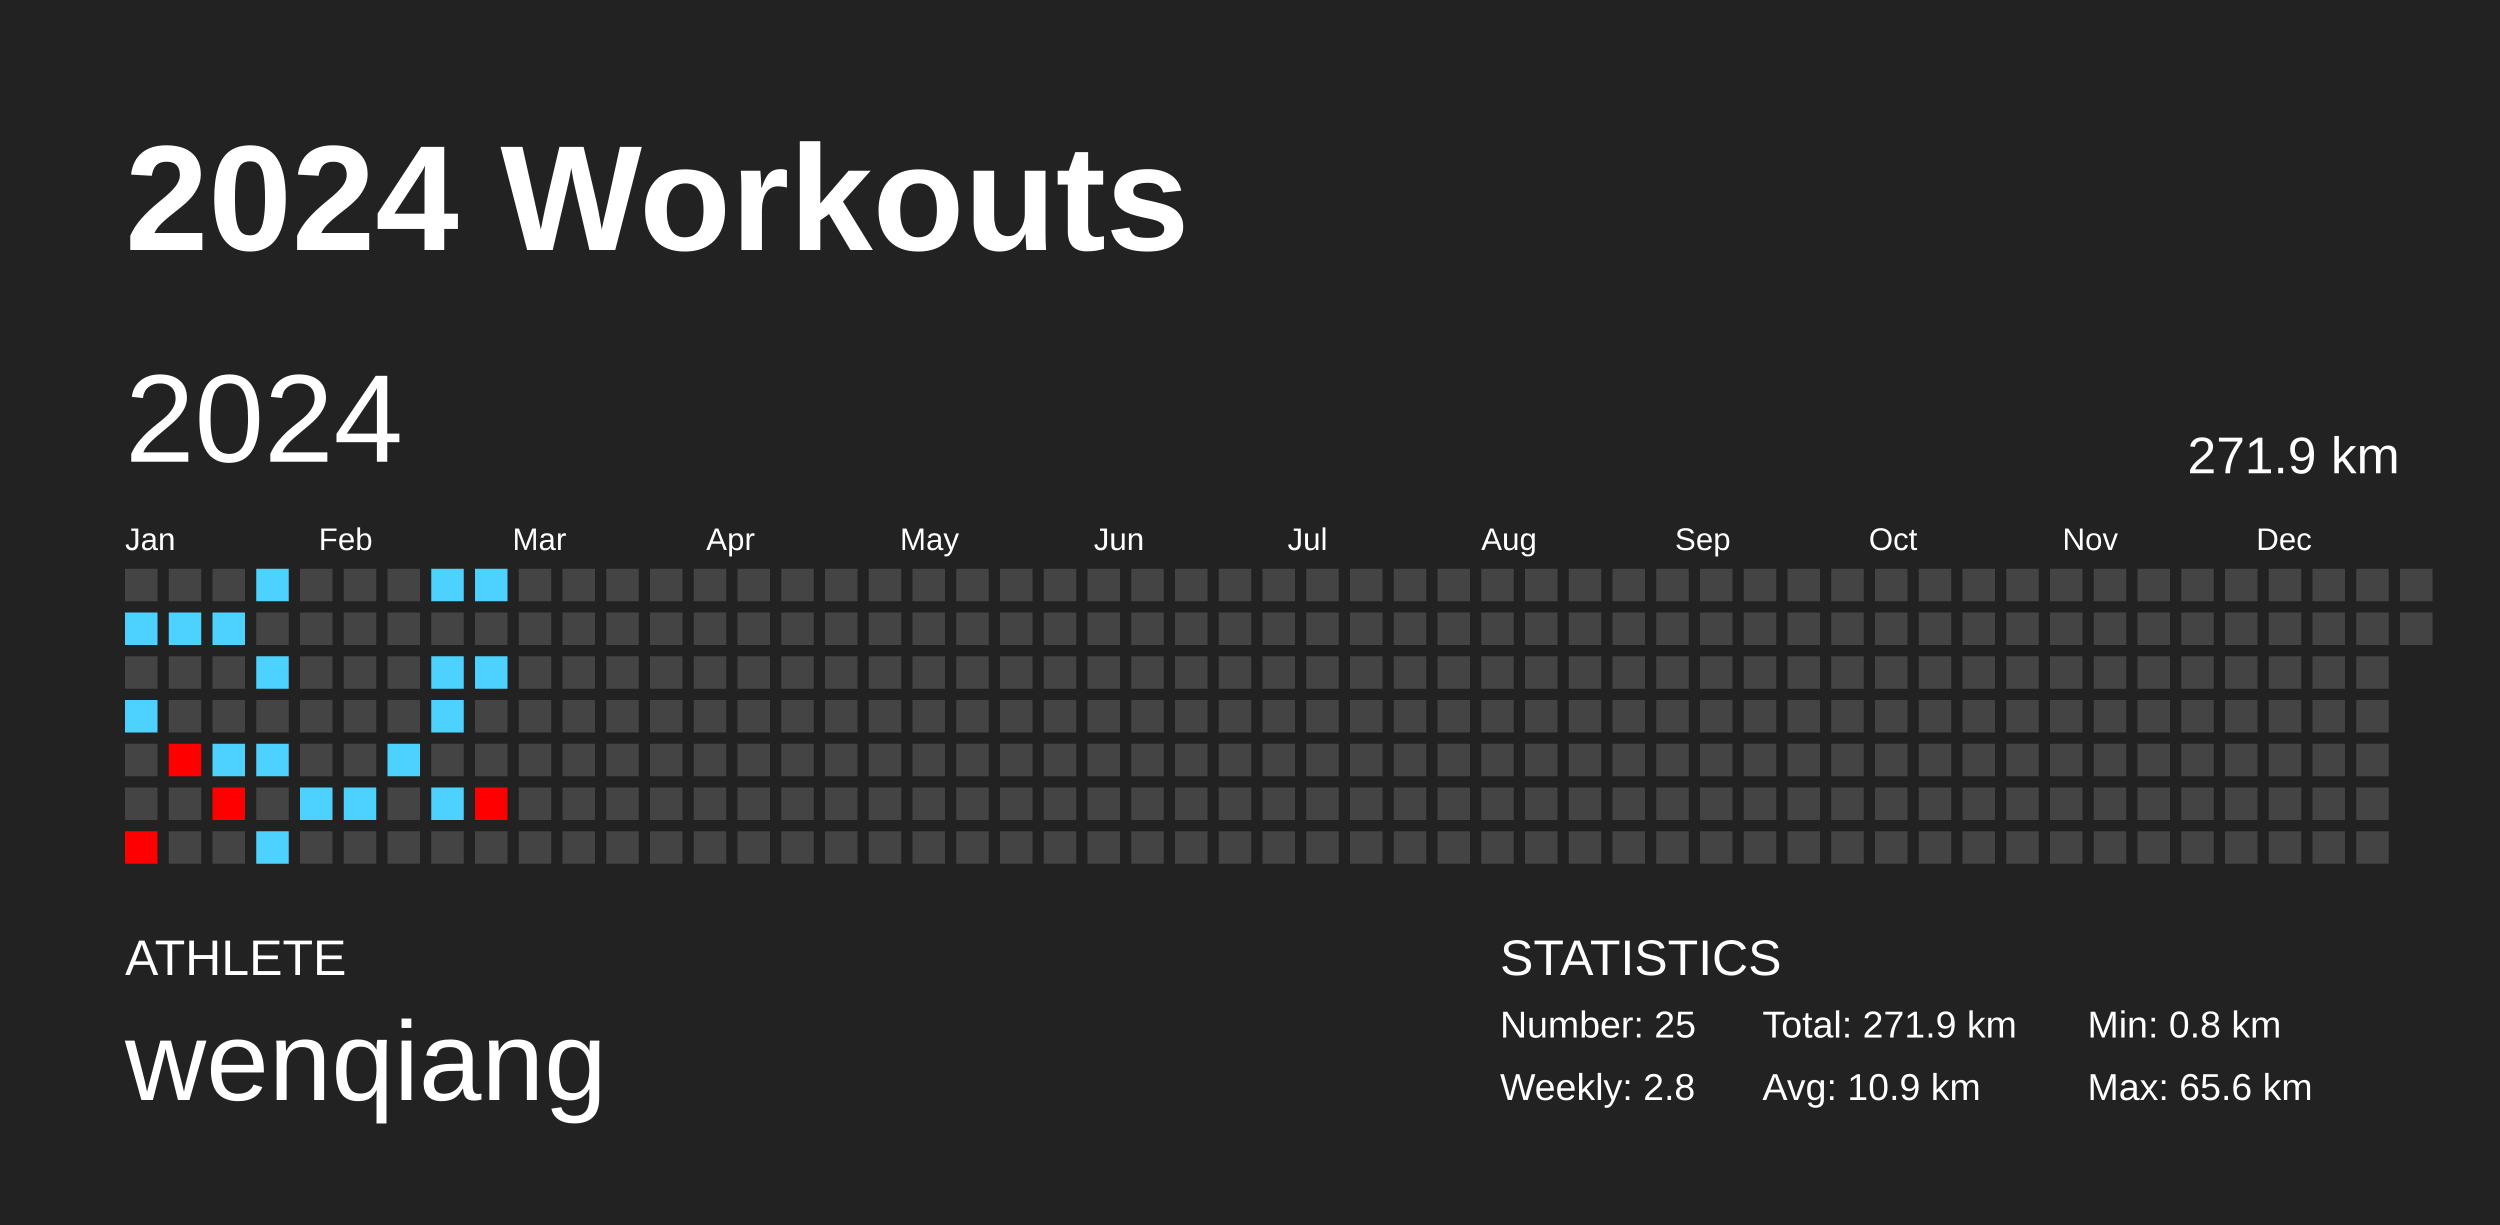
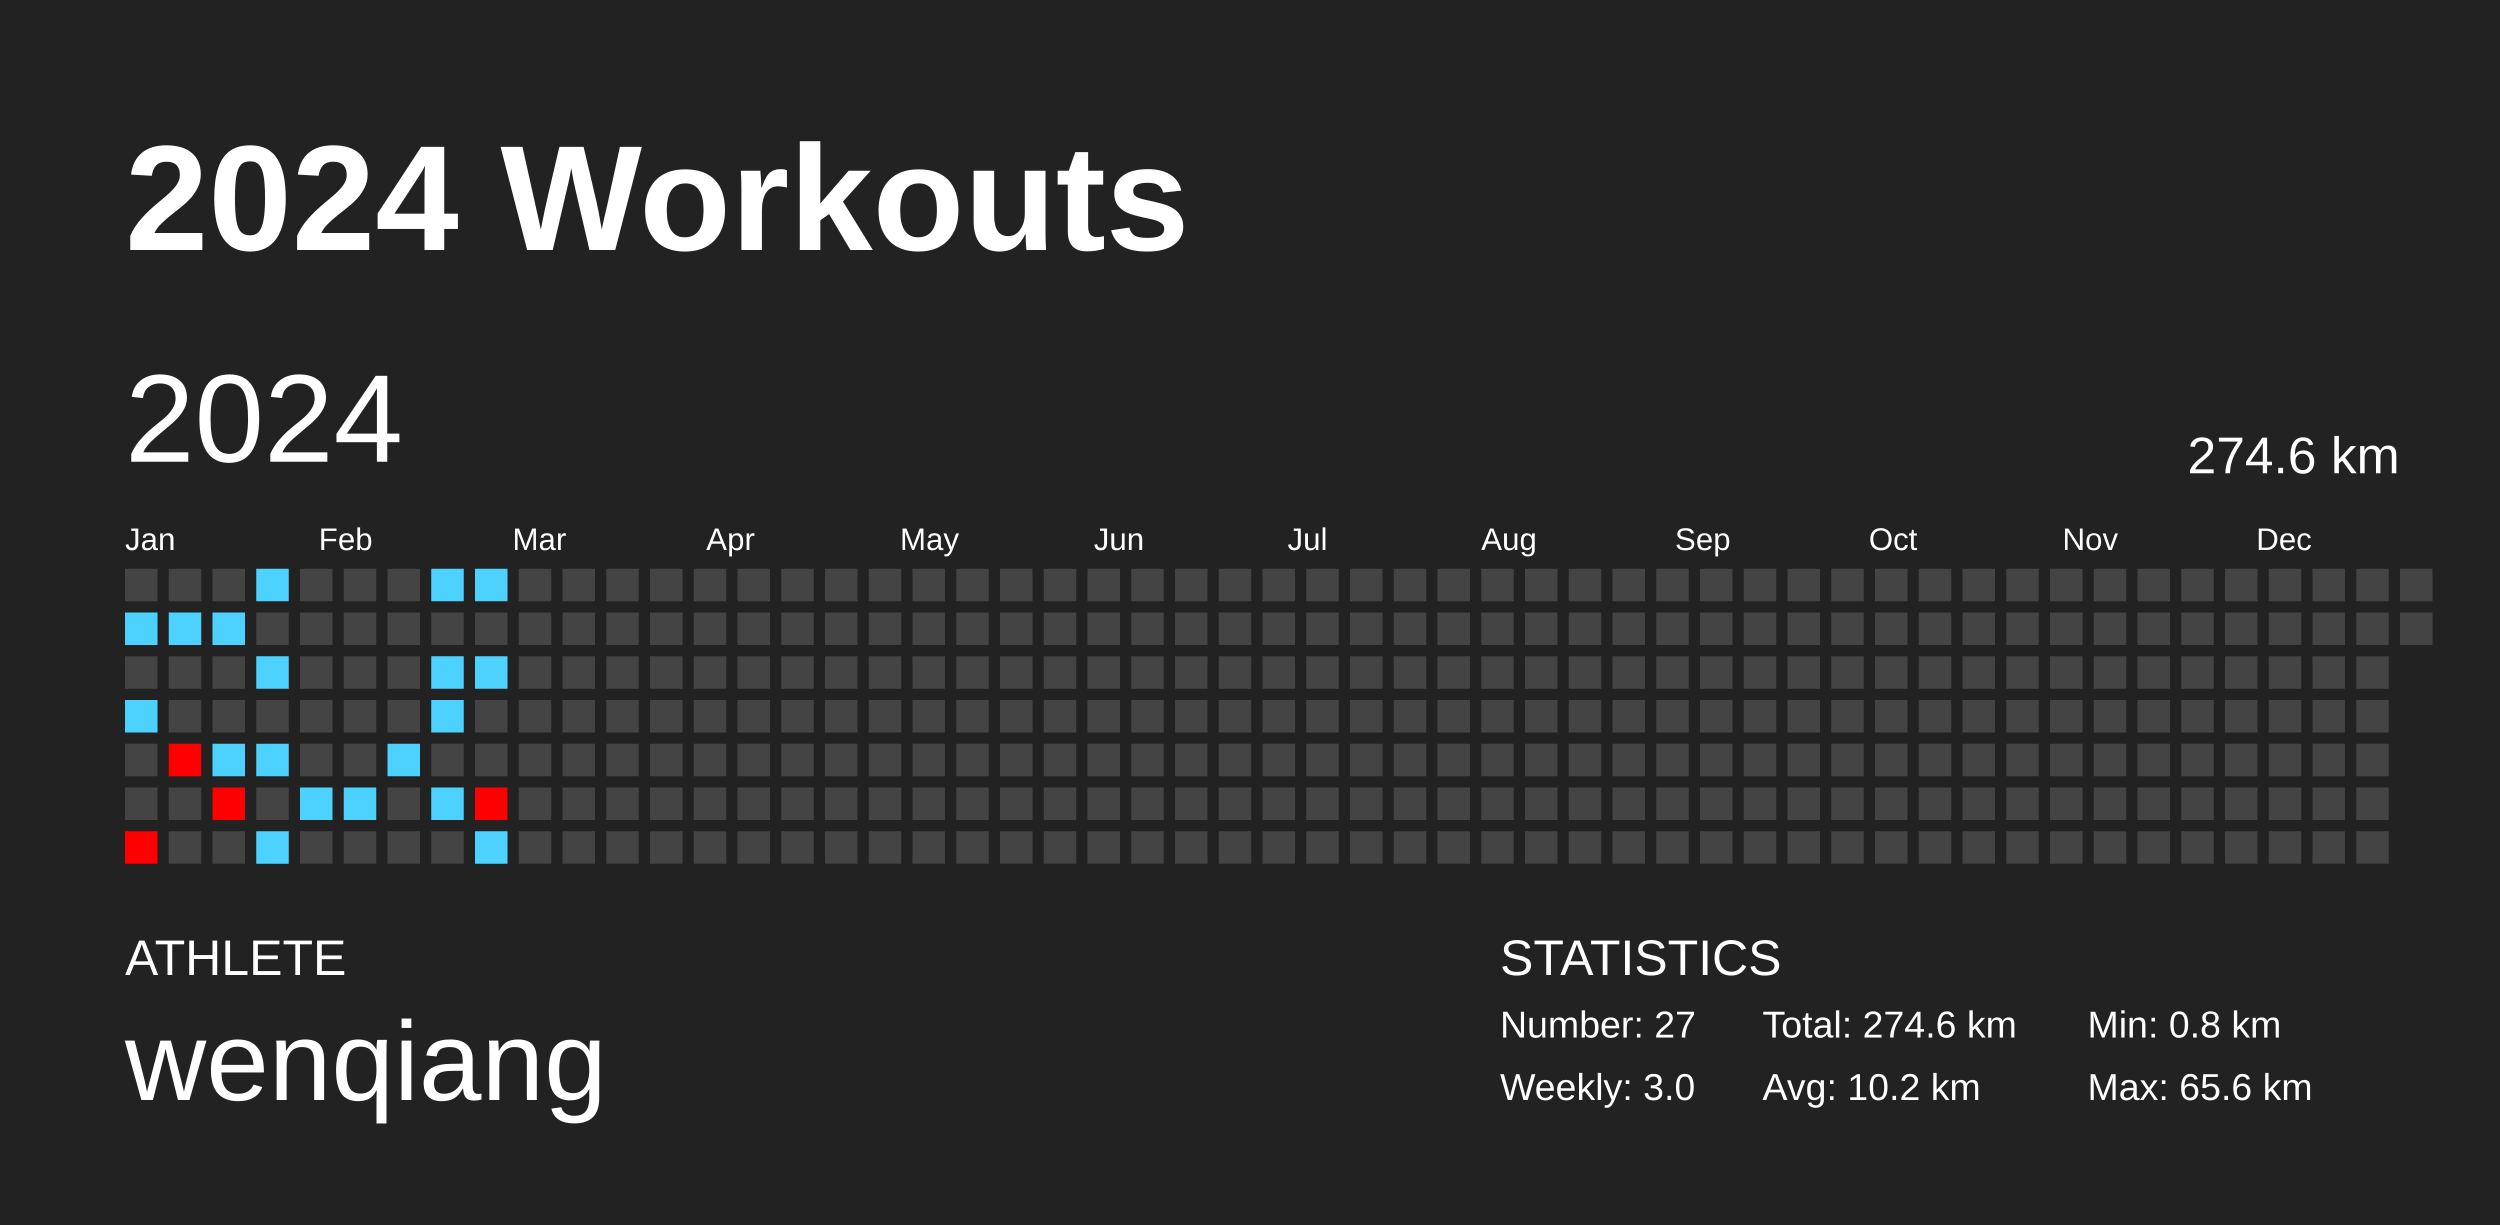
<svg xmlns="http://www.w3.org/2000/svg" baseProfile="full" height="98mm" version="1.1" viewBox="0,0,200,98" width="200mm">
  <defs />
  <rect fill="#222222" height="98" width="200" x="0" y="0" />
  <text fill="#FFFFFF" style="font-size:12px; font-family:Arial; font-weight:bold;" x="10" y="20">2024 Workouts</text>
  <text fill="#FFFFFF" style="font-size:4px; font-family:Arial" x="10" y="78">ATHLETE</text>
  <text fill="#FFFFFF" style="font-size:9px; font-family:Arial" x="10" y="88">wenqiang</text>
  <text fill="#FFFFFF" style="font-size:4px; font-family:Arial" x="120" y="78">STATISTICS</text>
-   <text fill="#FFFFFF" style="font-size:3px; font-family:Arial" x="120" y="83">Number: 25</text>
-   <text fill="#FFFFFF" style="font-size:3px; font-family:Arial" x="120" y="88">Weekly: 2.8</text>
-   <text fill="#FFFFFF" style="font-size:3px; font-family:Arial" x="141" y="83">Total: 271.9 km</text>
-   <text fill="#FFFFFF" style="font-size:3px; font-family:Arial" x="141" y="88">Avg: 10.9 km</text>
+   <text fill="#FFFFFF" style="font-size:3px; font-family:Arial" x="120" y="83">Number: 27</text>
+   <text fill="#FFFFFF" style="font-size:3px; font-family:Arial" x="120" y="88">Weekly: 3.0</text>
+   <text fill="#FFFFFF" style="font-size:3px; font-family:Arial" x="141" y="83">Total: 274.6 km</text>
+   <text fill="#FFFFFF" style="font-size:3px; font-family:Arial" x="141" y="88">Avg: 10.2 km</text>
  <text fill="#FFFFFF" style="font-size:3px; font-family:Arial" x="167" y="83">Min: 0.8 km</text>
  <text fill="#FFFFFF" style="font-size:3px; font-family:Arial" x="167" y="88">Max: 65.6 km</text>
  <text dominant-baseline="hanging" fill="#FFFFFF" style="font-size:10.0px; font-family:Arial;" x="10" y="30">2024</text>
-   <text dominant-baseline="hanging" fill="#FFFFFF" style="font-size:4.125px; font-family:Arial;" x="175" y="35">271.9 km</text>
+   <text dominant-baseline="hanging" fill="#FFFFFF" style="font-size:4.125px; font-family:Arial;" x="175" y="35">274.6 km</text>
  <text fill="#FFFFFF" style="font-size:2.5px; font-family:Arial" x="10.0" y="44">Jan</text>
  <text fill="#FFFFFF" style="font-size:2.5px; font-family:Arial" x="25.5" y="44">Feb</text>
  <text fill="#FFFFFF" style="font-size:2.5px; font-family:Arial" x="41.0" y="44">Mar</text>
  <text fill="#FFFFFF" style="font-size:2.5px; font-family:Arial" x="56.5" y="44">Apr</text>
  <text fill="#FFFFFF" style="font-size:2.5px; font-family:Arial" x="72.0" y="44">May</text>
  <text fill="#FFFFFF" style="font-size:2.5px; font-family:Arial" x="87.5" y="44">Jun</text>
  <text fill="#FFFFFF" style="font-size:2.5px; font-family:Arial" x="103.0" y="44">Jul</text>
  <text fill="#FFFFFF" style="font-size:2.5px; font-family:Arial" x="118.5" y="44">Aug</text>
  <text fill="#FFFFFF" style="font-size:2.5px; font-family:Arial" x="134.0" y="44">Sep</text>
  <text fill="#FFFFFF" style="font-size:2.5px; font-family:Arial" x="149.5" y="44">Oct</text>
  <text fill="#FFFFFF" style="font-size:2.5px; font-family:Arial" x="165.0" y="44">Nov</text>
  <text fill="#FFFFFF" style="font-size:2.5px; font-family:Arial" x="180.5" y="44">Dec</text>
  <rect fill="#444444" height="2.6" width="2.6" x="10.0" y="45.5" />
  <rect fill="#4dd2ff" height="2.6" width="2.6" x="10.0" y="49.0" />
  <rect fill="#444444" height="2.6" width="2.6" x="10.0" y="52.5" />
  <rect fill="#4dd2ff" height="2.6" width="2.6" x="10.0" y="56.0" />
  <rect fill="#444444" height="2.6" width="2.6" x="10.0" y="59.5" />
  <rect fill="#444444" height="2.6" width="2.6" x="10.0" y="63.0" />
  <rect fill="red" height="2.6" width="2.6" x="10.0" y="66.5" />
  <rect fill="#444444" height="2.6" width="2.6" x="13.5" y="45.5" />
  <rect fill="#4dd2ff" height="2.6" width="2.6" x="13.5" y="49.0" />
  <rect fill="#444444" height="2.6" width="2.6" x="13.5" y="52.5" />
  <rect fill="#444444" height="2.6" width="2.6" x="13.5" y="56.0" />
  <rect fill="red" height="2.6" width="2.6" x="13.5" y="59.5" />
  <rect fill="#444444" height="2.6" width="2.6" x="13.5" y="63.0" />
  <rect fill="#444444" height="2.6" width="2.6" x="13.5" y="66.5" />
  <rect fill="#444444" height="2.6" width="2.6" x="17.0" y="45.5" />
  <rect fill="#4dd2ff" height="2.6" width="2.6" x="17.0" y="49.0" />
  <rect fill="#444444" height="2.6" width="2.6" x="17.0" y="52.5" />
  <rect fill="#444444" height="2.6" width="2.6" x="17.0" y="56.0" />
  <rect fill="#4dd2ff" height="2.6" width="2.6" x="17.0" y="59.5" />
  <rect fill="red" height="2.6" width="2.6" x="17.0" y="63.0" />
  <rect fill="#444444" height="2.6" width="2.6" x="17.0" y="66.5" />
  <rect fill="#4dd2ff" height="2.6" width="2.6" x="20.5" y="45.5" />
  <rect fill="#444444" height="2.6" width="2.6" x="20.5" y="49.0" />
  <rect fill="#4dd2ff" height="2.6" width="2.6" x="20.5" y="52.5" />
  <rect fill="#444444" height="2.6" width="2.6" x="20.5" y="56.0" />
  <rect fill="#4dd2ff" height="2.6" width="2.6" x="20.5" y="59.5" />
  <rect fill="#444444" height="2.6" width="2.6" x="20.5" y="63.0" />
  <rect fill="#4dd2ff" height="2.6" width="2.6" x="20.5" y="66.5" />
  <rect fill="#444444" height="2.6" width="2.6" x="24.0" y="45.5" />
  <rect fill="#444444" height="2.6" width="2.6" x="24.0" y="49.0" />
  <rect fill="#444444" height="2.6" width="2.6" x="24.0" y="52.5" />
  <rect fill="#444444" height="2.6" width="2.6" x="24.0" y="56.0" />
  <rect fill="#444444" height="2.6" width="2.6" x="24.0" y="59.5" />
  <rect fill="#4dd2ff" height="2.6" width="2.6" x="24.0" y="63.0" />
  <rect fill="#444444" height="2.6" width="2.6" x="24.0" y="66.5" />
  <rect fill="#444444" height="2.6" width="2.6" x="27.5" y="45.5" />
  <rect fill="#444444" height="2.6" width="2.6" x="27.5" y="49.0" />
  <rect fill="#444444" height="2.6" width="2.6" x="27.5" y="52.5" />
  <rect fill="#444444" height="2.6" width="2.6" x="27.5" y="56.0" />
  <rect fill="#444444" height="2.6" width="2.6" x="27.5" y="59.5" />
  <rect fill="#4dd2ff" height="2.6" width="2.6" x="27.5" y="63.0" />
  <rect fill="#444444" height="2.6" width="2.6" x="27.5" y="66.5" />
  <rect fill="#444444" height="2.6" width="2.6" x="31.0" y="45.5" />
  <rect fill="#444444" height="2.6" width="2.6" x="31.0" y="49.0" />
  <rect fill="#444444" height="2.6" width="2.6" x="31.0" y="52.5" />
  <rect fill="#444444" height="2.6" width="2.6" x="31.0" y="56.0" />
  <rect fill="#4dd2ff" height="2.6" width="2.6" x="31.0" y="59.5" />
  <rect fill="#444444" height="2.6" width="2.6" x="31.0" y="63.0" />
  <rect fill="#444444" height="2.6" width="2.6" x="31.0" y="66.5" />
  <rect fill="#4dd2ff" height="2.6" width="2.6" x="34.5" y="45.5" />
  <rect fill="#444444" height="2.6" width="2.6" x="34.5" y="49.0" />
  <rect fill="#4dd2ff" height="2.6" width="2.6" x="34.5" y="52.5" />
  <rect fill="#4dd2ff" height="2.6" width="2.6" x="34.5" y="56.0" />
  <rect fill="#444444" height="2.6" width="2.6" x="34.5" y="59.5" />
  <rect fill="#4dd2ff" height="2.6" width="2.6" x="34.5" y="63.0" />
  <rect fill="#444444" height="2.6" width="2.6" x="34.5" y="66.5" />
  <rect fill="#4dd2ff" height="2.6" width="2.6" x="38.0" y="45.5" />
  <rect fill="#444444" height="2.6" width="2.6" x="38.0" y="49.0" />
  <rect fill="#4dd2ff" height="2.6" width="2.6" x="38.0" y="52.5" />
  <rect fill="#444444" height="2.6" width="2.6" x="38.0" y="56.0" />
  <rect fill="#444444" height="2.6" width="2.6" x="38.0" y="59.5" />
  <rect fill="red" height="2.6" width="2.6" x="38.0" y="63.0" />
-   <rect fill="#444444" height="2.6" width="2.6" x="38.0" y="66.5" />
+   <rect fill="#4dd2ff" height="2.6" width="2.6" x="38.0" y="66.5" />
  <rect fill="#444444" height="2.6" width="2.6" x="41.5" y="45.5" />
  <rect fill="#444444" height="2.6" width="2.6" x="41.5" y="49.0" />
  <rect fill="#444444" height="2.6" width="2.6" x="41.5" y="52.5" />
  <rect fill="#444444" height="2.6" width="2.6" x="41.5" y="56.0" />
  <rect fill="#444444" height="2.6" width="2.6" x="41.5" y="59.5" />
  <rect fill="#444444" height="2.6" width="2.6" x="41.5" y="63.0" />
  <rect fill="#444444" height="2.6" width="2.6" x="41.5" y="66.5" />
  <rect fill="#444444" height="2.6" width="2.6" x="45.0" y="45.5" />
  <rect fill="#444444" height="2.6" width="2.6" x="45.0" y="49.0" />
  <rect fill="#444444" height="2.6" width="2.6" x="45.0" y="52.5" />
  <rect fill="#444444" height="2.6" width="2.6" x="45.0" y="56.0" />
  <rect fill="#444444" height="2.6" width="2.6" x="45.0" y="59.5" />
  <rect fill="#444444" height="2.6" width="2.6" x="45.0" y="63.0" />
  <rect fill="#444444" height="2.6" width="2.6" x="45.0" y="66.5" />
  <rect fill="#444444" height="2.6" width="2.6" x="48.5" y="45.5" />
  <rect fill="#444444" height="2.6" width="2.6" x="48.5" y="49.0" />
  <rect fill="#444444" height="2.6" width="2.6" x="48.5" y="52.5" />
  <rect fill="#444444" height="2.6" width="2.6" x="48.5" y="56.0" />
  <rect fill="#444444" height="2.6" width="2.6" x="48.5" y="59.5" />
  <rect fill="#444444" height="2.6" width="2.6" x="48.5" y="63.0" />
  <rect fill="#444444" height="2.6" width="2.6" x="48.5" y="66.5" />
  <rect fill="#444444" height="2.6" width="2.6" x="52.0" y="45.5" />
  <rect fill="#444444" height="2.6" width="2.6" x="52.0" y="49.0" />
  <rect fill="#444444" height="2.6" width="2.6" x="52.0" y="52.5" />
  <rect fill="#444444" height="2.6" width="2.6" x="52.0" y="56.0" />
  <rect fill="#444444" height="2.6" width="2.6" x="52.0" y="59.5" />
  <rect fill="#444444" height="2.6" width="2.6" x="52.0" y="63.0" />
  <rect fill="#444444" height="2.6" width="2.6" x="52.0" y="66.5" />
  <rect fill="#444444" height="2.6" width="2.6" x="55.5" y="45.5" />
  <rect fill="#444444" height="2.6" width="2.6" x="55.5" y="49.0" />
  <rect fill="#444444" height="2.6" width="2.6" x="55.5" y="52.5" />
  <rect fill="#444444" height="2.6" width="2.6" x="55.5" y="56.0" />
  <rect fill="#444444" height="2.6" width="2.6" x="55.5" y="59.5" />
  <rect fill="#444444" height="2.6" width="2.6" x="55.5" y="63.0" />
  <rect fill="#444444" height="2.6" width="2.6" x="55.5" y="66.5" />
  <rect fill="#444444" height="2.6" width="2.6" x="59.0" y="45.5" />
  <rect fill="#444444" height="2.6" width="2.6" x="59.0" y="49.0" />
  <rect fill="#444444" height="2.6" width="2.6" x="59.0" y="52.5" />
  <rect fill="#444444" height="2.6" width="2.6" x="59.0" y="56.0" />
  <rect fill="#444444" height="2.6" width="2.6" x="59.0" y="59.5" />
  <rect fill="#444444" height="2.6" width="2.6" x="59.0" y="63.0" />
  <rect fill="#444444" height="2.6" width="2.6" x="59.0" y="66.5" />
  <rect fill="#444444" height="2.6" width="2.6" x="62.5" y="45.5" />
  <rect fill="#444444" height="2.6" width="2.6" x="62.5" y="49.0" />
  <rect fill="#444444" height="2.6" width="2.6" x="62.5" y="52.5" />
  <rect fill="#444444" height="2.6" width="2.6" x="62.5" y="56.0" />
  <rect fill="#444444" height="2.6" width="2.6" x="62.5" y="59.5" />
  <rect fill="#444444" height="2.6" width="2.6" x="62.5" y="63.0" />
  <rect fill="#444444" height="2.6" width="2.6" x="62.5" y="66.5" />
  <rect fill="#444444" height="2.6" width="2.6" x="66.0" y="45.5" />
  <rect fill="#444444" height="2.6" width="2.6" x="66.0" y="49.0" />
  <rect fill="#444444" height="2.6" width="2.6" x="66.0" y="52.5" />
  <rect fill="#444444" height="2.6" width="2.6" x="66.0" y="56.0" />
  <rect fill="#444444" height="2.6" width="2.6" x="66.0" y="59.5" />
  <rect fill="#444444" height="2.6" width="2.6" x="66.0" y="63.0" />
  <rect fill="#444444" height="2.6" width="2.6" x="66.0" y="66.5" />
  <rect fill="#444444" height="2.6" width="2.6" x="69.5" y="45.5" />
  <rect fill="#444444" height="2.6" width="2.6" x="69.5" y="49.0" />
  <rect fill="#444444" height="2.6" width="2.6" x="69.5" y="52.5" />
  <rect fill="#444444" height="2.6" width="2.6" x="69.5" y="56.0" />
  <rect fill="#444444" height="2.6" width="2.6" x="69.5" y="59.5" />
  <rect fill="#444444" height="2.6" width="2.6" x="69.5" y="63.0" />
  <rect fill="#444444" height="2.6" width="2.6" x="69.5" y="66.5" />
  <rect fill="#444444" height="2.6" width="2.6" x="73.0" y="45.5" />
  <rect fill="#444444" height="2.6" width="2.6" x="73.0" y="49.0" />
  <rect fill="#444444" height="2.6" width="2.6" x="73.0" y="52.5" />
  <rect fill="#444444" height="2.6" width="2.6" x="73.0" y="56.0" />
  <rect fill="#444444" height="2.6" width="2.6" x="73.0" y="59.5" />
  <rect fill="#444444" height="2.6" width="2.6" x="73.0" y="63.0" />
  <rect fill="#444444" height="2.6" width="2.6" x="73.0" y="66.5" />
  <rect fill="#444444" height="2.6" width="2.6" x="76.5" y="45.5" />
  <rect fill="#444444" height="2.6" width="2.6" x="76.5" y="49.0" />
  <rect fill="#444444" height="2.6" width="2.6" x="76.5" y="52.5" />
  <rect fill="#444444" height="2.6" width="2.6" x="76.5" y="56.0" />
  <rect fill="#444444" height="2.6" width="2.6" x="76.5" y="59.5" />
  <rect fill="#444444" height="2.6" width="2.6" x="76.5" y="63.0" />
  <rect fill="#444444" height="2.6" width="2.6" x="76.5" y="66.5" />
  <rect fill="#444444" height="2.6" width="2.6" x="80.0" y="45.5" />
  <rect fill="#444444" height="2.6" width="2.6" x="80.0" y="49.0" />
  <rect fill="#444444" height="2.6" width="2.6" x="80.0" y="52.5" />
  <rect fill="#444444" height="2.6" width="2.6" x="80.0" y="56.0" />
  <rect fill="#444444" height="2.6" width="2.6" x="80.0" y="59.5" />
  <rect fill="#444444" height="2.6" width="2.6" x="80.0" y="63.0" />
  <rect fill="#444444" height="2.6" width="2.6" x="80.0" y="66.5" />
  <rect fill="#444444" height="2.6" width="2.6" x="83.5" y="45.5" />
  <rect fill="#444444" height="2.6" width="2.6" x="83.5" y="49.0" />
  <rect fill="#444444" height="2.6" width="2.6" x="83.5" y="52.5" />
  <rect fill="#444444" height="2.6" width="2.6" x="83.5" y="56.0" />
  <rect fill="#444444" height="2.6" width="2.6" x="83.5" y="59.5" />
  <rect fill="#444444" height="2.6" width="2.6" x="83.5" y="63.0" />
  <rect fill="#444444" height="2.6" width="2.6" x="83.5" y="66.5" />
  <rect fill="#444444" height="2.6" width="2.6" x="87.0" y="45.5" />
  <rect fill="#444444" height="2.6" width="2.6" x="87.0" y="49.0" />
  <rect fill="#444444" height="2.6" width="2.6" x="87.0" y="52.5" />
  <rect fill="#444444" height="2.6" width="2.6" x="87.0" y="56.0" />
  <rect fill="#444444" height="2.6" width="2.6" x="87.0" y="59.5" />
  <rect fill="#444444" height="2.6" width="2.6" x="87.0" y="63.0" />
  <rect fill="#444444" height="2.6" width="2.6" x="87.0" y="66.5" />
  <rect fill="#444444" height="2.6" width="2.6" x="90.5" y="45.5" />
  <rect fill="#444444" height="2.6" width="2.6" x="90.5" y="49.0" />
  <rect fill="#444444" height="2.6" width="2.6" x="90.5" y="52.5" />
  <rect fill="#444444" height="2.6" width="2.6" x="90.5" y="56.0" />
  <rect fill="#444444" height="2.6" width="2.6" x="90.5" y="59.5" />
  <rect fill="#444444" height="2.6" width="2.6" x="90.5" y="63.0" />
  <rect fill="#444444" height="2.6" width="2.6" x="90.5" y="66.5" />
  <rect fill="#444444" height="2.6" width="2.6" x="94.0" y="45.5" />
  <rect fill="#444444" height="2.6" width="2.6" x="94.0" y="49.0" />
  <rect fill="#444444" height="2.6" width="2.6" x="94.0" y="52.5" />
  <rect fill="#444444" height="2.6" width="2.6" x="94.0" y="56.0" />
  <rect fill="#444444" height="2.6" width="2.6" x="94.0" y="59.5" />
  <rect fill="#444444" height="2.6" width="2.6" x="94.0" y="63.0" />
  <rect fill="#444444" height="2.6" width="2.6" x="94.0" y="66.5" />
  <rect fill="#444444" height="2.6" width="2.6" x="97.5" y="45.5" />
  <rect fill="#444444" height="2.6" width="2.6" x="97.5" y="49.0" />
  <rect fill="#444444" height="2.6" width="2.6" x="97.5" y="52.5" />
  <rect fill="#444444" height="2.6" width="2.6" x="97.5" y="56.0" />
  <rect fill="#444444" height="2.6" width="2.6" x="97.5" y="59.5" />
  <rect fill="#444444" height="2.6" width="2.6" x="97.5" y="63.0" />
  <rect fill="#444444" height="2.6" width="2.6" x="97.5" y="66.5" />
  <rect fill="#444444" height="2.6" width="2.6" x="101.0" y="45.5" />
  <rect fill="#444444" height="2.6" width="2.6" x="101.0" y="49.0" />
  <rect fill="#444444" height="2.6" width="2.6" x="101.0" y="52.5" />
  <rect fill="#444444" height="2.6" width="2.6" x="101.0" y="56.0" />
  <rect fill="#444444" height="2.6" width="2.6" x="101.0" y="59.5" />
  <rect fill="#444444" height="2.6" width="2.6" x="101.0" y="63.0" />
  <rect fill="#444444" height="2.6" width="2.6" x="101.0" y="66.5" />
  <rect fill="#444444" height="2.6" width="2.6" x="104.5" y="45.5" />
  <rect fill="#444444" height="2.6" width="2.6" x="104.5" y="49.0" />
  <rect fill="#444444" height="2.6" width="2.6" x="104.5" y="52.5" />
  <rect fill="#444444" height="2.6" width="2.6" x="104.5" y="56.0" />
  <rect fill="#444444" height="2.6" width="2.6" x="104.5" y="59.5" />
  <rect fill="#444444" height="2.6" width="2.6" x="104.5" y="63.0" />
  <rect fill="#444444" height="2.6" width="2.6" x="104.5" y="66.5" />
  <rect fill="#444444" height="2.6" width="2.6" x="108.0" y="45.5" />
  <rect fill="#444444" height="2.6" width="2.6" x="108.0" y="49.0" />
  <rect fill="#444444" height="2.6" width="2.6" x="108.0" y="52.5" />
  <rect fill="#444444" height="2.6" width="2.6" x="108.0" y="56.0" />
  <rect fill="#444444" height="2.6" width="2.6" x="108.0" y="59.5" />
  <rect fill="#444444" height="2.6" width="2.6" x="108.0" y="63.0" />
  <rect fill="#444444" height="2.6" width="2.6" x="108.0" y="66.5" />
  <rect fill="#444444" height="2.6" width="2.6" x="111.5" y="45.5" />
  <rect fill="#444444" height="2.6" width="2.6" x="111.5" y="49.0" />
  <rect fill="#444444" height="2.6" width="2.6" x="111.5" y="52.5" />
  <rect fill="#444444" height="2.6" width="2.6" x="111.5" y="56.0" />
  <rect fill="#444444" height="2.6" width="2.6" x="111.5" y="59.5" />
  <rect fill="#444444" height="2.6" width="2.6" x="111.5" y="63.0" />
  <rect fill="#444444" height="2.6" width="2.6" x="111.5" y="66.5" />
  <rect fill="#444444" height="2.6" width="2.6" x="115.0" y="45.5" />
  <rect fill="#444444" height="2.6" width="2.6" x="115.0" y="49.0" />
  <rect fill="#444444" height="2.6" width="2.6" x="115.0" y="52.5" />
  <rect fill="#444444" height="2.6" width="2.6" x="115.0" y="56.0" />
  <rect fill="#444444" height="2.6" width="2.6" x="115.0" y="59.5" />
  <rect fill="#444444" height="2.6" width="2.6" x="115.0" y="63.0" />
  <rect fill="#444444" height="2.6" width="2.6" x="115.0" y="66.5" />
  <rect fill="#444444" height="2.6" width="2.6" x="118.5" y="45.5" />
  <rect fill="#444444" height="2.6" width="2.6" x="118.5" y="49.0" />
  <rect fill="#444444" height="2.6" width="2.6" x="118.5" y="52.5" />
  <rect fill="#444444" height="2.6" width="2.6" x="118.5" y="56.0" />
  <rect fill="#444444" height="2.6" width="2.6" x="118.5" y="59.5" />
  <rect fill="#444444" height="2.6" width="2.6" x="118.5" y="63.0" />
  <rect fill="#444444" height="2.6" width="2.6" x="118.5" y="66.5" />
  <rect fill="#444444" height="2.6" width="2.6" x="122.0" y="45.5" />
  <rect fill="#444444" height="2.6" width="2.6" x="122.0" y="49.0" />
  <rect fill="#444444" height="2.6" width="2.6" x="122.0" y="52.5" />
  <rect fill="#444444" height="2.6" width="2.6" x="122.0" y="56.0" />
  <rect fill="#444444" height="2.6" width="2.6" x="122.0" y="59.5" />
  <rect fill="#444444" height="2.6" width="2.6" x="122.0" y="63.0" />
  <rect fill="#444444" height="2.6" width="2.6" x="122.0" y="66.5" />
  <rect fill="#444444" height="2.6" width="2.6" x="125.5" y="45.5" />
  <rect fill="#444444" height="2.6" width="2.6" x="125.5" y="49.0" />
  <rect fill="#444444" height="2.6" width="2.6" x="125.5" y="52.5" />
  <rect fill="#444444" height="2.6" width="2.6" x="125.5" y="56.0" />
  <rect fill="#444444" height="2.6" width="2.6" x="125.5" y="59.5" />
  <rect fill="#444444" height="2.6" width="2.6" x="125.5" y="63.0" />
  <rect fill="#444444" height="2.6" width="2.6" x="125.5" y="66.5" />
  <rect fill="#444444" height="2.6" width="2.6" x="129.0" y="45.5" />
  <rect fill="#444444" height="2.6" width="2.6" x="129.0" y="49.0" />
  <rect fill="#444444" height="2.6" width="2.6" x="129.0" y="52.5" />
  <rect fill="#444444" height="2.6" width="2.6" x="129.0" y="56.0" />
  <rect fill="#444444" height="2.6" width="2.6" x="129.0" y="59.5" />
  <rect fill="#444444" height="2.6" width="2.6" x="129.0" y="63.0" />
  <rect fill="#444444" height="2.6" width="2.6" x="129.0" y="66.5" />
  <rect fill="#444444" height="2.6" width="2.6" x="132.5" y="45.5" />
  <rect fill="#444444" height="2.6" width="2.6" x="132.5" y="49.0" />
  <rect fill="#444444" height="2.6" width="2.6" x="132.5" y="52.5" />
  <rect fill="#444444" height="2.6" width="2.6" x="132.5" y="56.0" />
  <rect fill="#444444" height="2.6" width="2.6" x="132.5" y="59.5" />
  <rect fill="#444444" height="2.6" width="2.6" x="132.5" y="63.0" />
  <rect fill="#444444" height="2.6" width="2.6" x="132.5" y="66.5" />
  <rect fill="#444444" height="2.6" width="2.6" x="136.0" y="45.5" />
  <rect fill="#444444" height="2.6" width="2.6" x="136.0" y="49.0" />
  <rect fill="#444444" height="2.6" width="2.6" x="136.0" y="52.5" />
  <rect fill="#444444" height="2.6" width="2.6" x="136.0" y="56.0" />
  <rect fill="#444444" height="2.6" width="2.6" x="136.0" y="59.5" />
  <rect fill="#444444" height="2.6" width="2.6" x="136.0" y="63.0" />
  <rect fill="#444444" height="2.6" width="2.6" x="136.0" y="66.5" />
  <rect fill="#444444" height="2.6" width="2.6" x="139.5" y="45.5" />
  <rect fill="#444444" height="2.6" width="2.6" x="139.5" y="49.0" />
  <rect fill="#444444" height="2.6" width="2.6" x="139.5" y="52.5" />
  <rect fill="#444444" height="2.6" width="2.6" x="139.5" y="56.0" />
  <rect fill="#444444" height="2.6" width="2.6" x="139.5" y="59.5" />
  <rect fill="#444444" height="2.6" width="2.6" x="139.5" y="63.0" />
  <rect fill="#444444" height="2.6" width="2.6" x="139.5" y="66.5" />
  <rect fill="#444444" height="2.6" width="2.6" x="143.0" y="45.5" />
  <rect fill="#444444" height="2.6" width="2.6" x="143.0" y="49.0" />
  <rect fill="#444444" height="2.6" width="2.6" x="143.0" y="52.5" />
  <rect fill="#444444" height="2.6" width="2.6" x="143.0" y="56.0" />
  <rect fill="#444444" height="2.6" width="2.6" x="143.0" y="59.5" />
  <rect fill="#444444" height="2.6" width="2.6" x="143.0" y="63.0" />
  <rect fill="#444444" height="2.6" width="2.6" x="143.0" y="66.5" />
  <rect fill="#444444" height="2.6" width="2.6" x="146.5" y="45.5" />
  <rect fill="#444444" height="2.6" width="2.6" x="146.5" y="49.0" />
  <rect fill="#444444" height="2.6" width="2.6" x="146.5" y="52.5" />
  <rect fill="#444444" height="2.6" width="2.6" x="146.5" y="56.0" />
  <rect fill="#444444" height="2.6" width="2.6" x="146.5" y="59.5" />
  <rect fill="#444444" height="2.6" width="2.6" x="146.5" y="63.0" />
  <rect fill="#444444" height="2.6" width="2.6" x="146.5" y="66.5" />
  <rect fill="#444444" height="2.6" width="2.6" x="150.0" y="45.5" />
  <rect fill="#444444" height="2.6" width="2.6" x="150.0" y="49.0" />
  <rect fill="#444444" height="2.6" width="2.6" x="150.0" y="52.5" />
  <rect fill="#444444" height="2.6" width="2.6" x="150.0" y="56.0" />
  <rect fill="#444444" height="2.6" width="2.6" x="150.0" y="59.5" />
  <rect fill="#444444" height="2.6" width="2.6" x="150.0" y="63.0" />
  <rect fill="#444444" height="2.6" width="2.6" x="150.0" y="66.5" />
  <rect fill="#444444" height="2.6" width="2.6" x="153.5" y="45.5" />
  <rect fill="#444444" height="2.6" width="2.6" x="153.5" y="49.0" />
  <rect fill="#444444" height="2.6" width="2.6" x="153.5" y="52.5" />
  <rect fill="#444444" height="2.6" width="2.6" x="153.5" y="56.0" />
  <rect fill="#444444" height="2.6" width="2.6" x="153.5" y="59.5" />
  <rect fill="#444444" height="2.6" width="2.6" x="153.5" y="63.0" />
  <rect fill="#444444" height="2.6" width="2.6" x="153.5" y="66.5" />
  <rect fill="#444444" height="2.6" width="2.6" x="157.0" y="45.5" />
  <rect fill="#444444" height="2.6" width="2.6" x="157.0" y="49.0" />
  <rect fill="#444444" height="2.6" width="2.6" x="157.0" y="52.5" />
  <rect fill="#444444" height="2.6" width="2.6" x="157.0" y="56.0" />
  <rect fill="#444444" height="2.6" width="2.6" x="157.0" y="59.5" />
  <rect fill="#444444" height="2.6" width="2.6" x="157.0" y="63.0" />
  <rect fill="#444444" height="2.6" width="2.6" x="157.0" y="66.5" />
  <rect fill="#444444" height="2.6" width="2.6" x="160.5" y="45.5" />
  <rect fill="#444444" height="2.6" width="2.6" x="160.5" y="49.0" />
  <rect fill="#444444" height="2.6" width="2.6" x="160.5" y="52.5" />
  <rect fill="#444444" height="2.6" width="2.6" x="160.5" y="56.0" />
  <rect fill="#444444" height="2.6" width="2.6" x="160.5" y="59.5" />
  <rect fill="#444444" height="2.6" width="2.6" x="160.5" y="63.0" />
  <rect fill="#444444" height="2.6" width="2.6" x="160.5" y="66.5" />
  <rect fill="#444444" height="2.6" width="2.6" x="164.0" y="45.5" />
  <rect fill="#444444" height="2.6" width="2.6" x="164.0" y="49.0" />
  <rect fill="#444444" height="2.6" width="2.6" x="164.0" y="52.5" />
  <rect fill="#444444" height="2.6" width="2.6" x="164.0" y="56.0" />
  <rect fill="#444444" height="2.6" width="2.6" x="164.0" y="59.5" />
  <rect fill="#444444" height="2.6" width="2.6" x="164.0" y="63.0" />
  <rect fill="#444444" height="2.6" width="2.6" x="164.0" y="66.5" />
  <rect fill="#444444" height="2.6" width="2.6" x="167.5" y="45.5" />
  <rect fill="#444444" height="2.6" width="2.6" x="167.5" y="49.0" />
  <rect fill="#444444" height="2.6" width="2.6" x="167.5" y="52.5" />
  <rect fill="#444444" height="2.6" width="2.6" x="167.5" y="56.0" />
  <rect fill="#444444" height="2.6" width="2.6" x="167.5" y="59.5" />
  <rect fill="#444444" height="2.6" width="2.6" x="167.5" y="63.0" />
  <rect fill="#444444" height="2.6" width="2.6" x="167.5" y="66.5" />
  <rect fill="#444444" height="2.6" width="2.6" x="171.0" y="45.5" />
  <rect fill="#444444" height="2.6" width="2.6" x="171.0" y="49.0" />
  <rect fill="#444444" height="2.6" width="2.6" x="171.0" y="52.5" />
  <rect fill="#444444" height="2.6" width="2.6" x="171.0" y="56.0" />
  <rect fill="#444444" height="2.6" width="2.6" x="171.0" y="59.5" />
  <rect fill="#444444" height="2.6" width="2.6" x="171.0" y="63.0" />
  <rect fill="#444444" height="2.6" width="2.6" x="171.0" y="66.5" />
  <rect fill="#444444" height="2.6" width="2.6" x="174.5" y="45.5" />
  <rect fill="#444444" height="2.6" width="2.6" x="174.5" y="49.0" />
  <rect fill="#444444" height="2.6" width="2.6" x="174.5" y="52.5" />
  <rect fill="#444444" height="2.6" width="2.6" x="174.5" y="56.0" />
  <rect fill="#444444" height="2.6" width="2.6" x="174.5" y="59.5" />
  <rect fill="#444444" height="2.6" width="2.6" x="174.5" y="63.0" />
  <rect fill="#444444" height="2.6" width="2.6" x="174.5" y="66.5" />
  <rect fill="#444444" height="2.6" width="2.6" x="178.0" y="45.5" />
  <rect fill="#444444" height="2.6" width="2.6" x="178.0" y="49.0" />
  <rect fill="#444444" height="2.6" width="2.6" x="178.0" y="52.5" />
  <rect fill="#444444" height="2.6" width="2.6" x="178.0" y="56.0" />
  <rect fill="#444444" height="2.6" width="2.6" x="178.0" y="59.5" />
  <rect fill="#444444" height="2.6" width="2.6" x="178.0" y="63.0" />
  <rect fill="#444444" height="2.6" width="2.6" x="178.0" y="66.5" />
  <rect fill="#444444" height="2.6" width="2.6" x="181.5" y="45.5" />
  <rect fill="#444444" height="2.6" width="2.6" x="181.5" y="49.0" />
  <rect fill="#444444" height="2.6" width="2.6" x="181.5" y="52.5" />
  <rect fill="#444444" height="2.6" width="2.6" x="181.5" y="56.0" />
  <rect fill="#444444" height="2.6" width="2.6" x="181.5" y="59.5" />
  <rect fill="#444444" height="2.6" width="2.6" x="181.5" y="63.0" />
  <rect fill="#444444" height="2.6" width="2.6" x="181.5" y="66.5" />
  <rect fill="#444444" height="2.6" width="2.6" x="185.0" y="45.5" />
  <rect fill="#444444" height="2.6" width="2.6" x="185.0" y="49.0" />
  <rect fill="#444444" height="2.6" width="2.6" x="185.0" y="52.5" />
  <rect fill="#444444" height="2.6" width="2.6" x="185.0" y="56.0" />
  <rect fill="#444444" height="2.6" width="2.6" x="185.0" y="59.5" />
  <rect fill="#444444" height="2.6" width="2.6" x="185.0" y="63.0" />
  <rect fill="#444444" height="2.6" width="2.6" x="185.0" y="66.5" />
  <rect fill="#444444" height="2.6" width="2.6" x="188.5" y="45.5" />
  <rect fill="#444444" height="2.6" width="2.6" x="188.5" y="49.0" />
  <rect fill="#444444" height="2.6" width="2.6" x="188.5" y="52.5" />
  <rect fill="#444444" height="2.6" width="2.6" x="188.5" y="56.0" />
  <rect fill="#444444" height="2.6" width="2.6" x="188.5" y="59.5" />
  <rect fill="#444444" height="2.6" width="2.6" x="188.5" y="63.0" />
  <rect fill="#444444" height="2.6" width="2.6" x="188.5" y="66.5" />
  <rect fill="#444444" height="2.6" width="2.6" x="192.0" y="45.5" />
  <rect fill="#444444" height="2.6" width="2.6" x="192.0" y="49.0" />
</svg>
